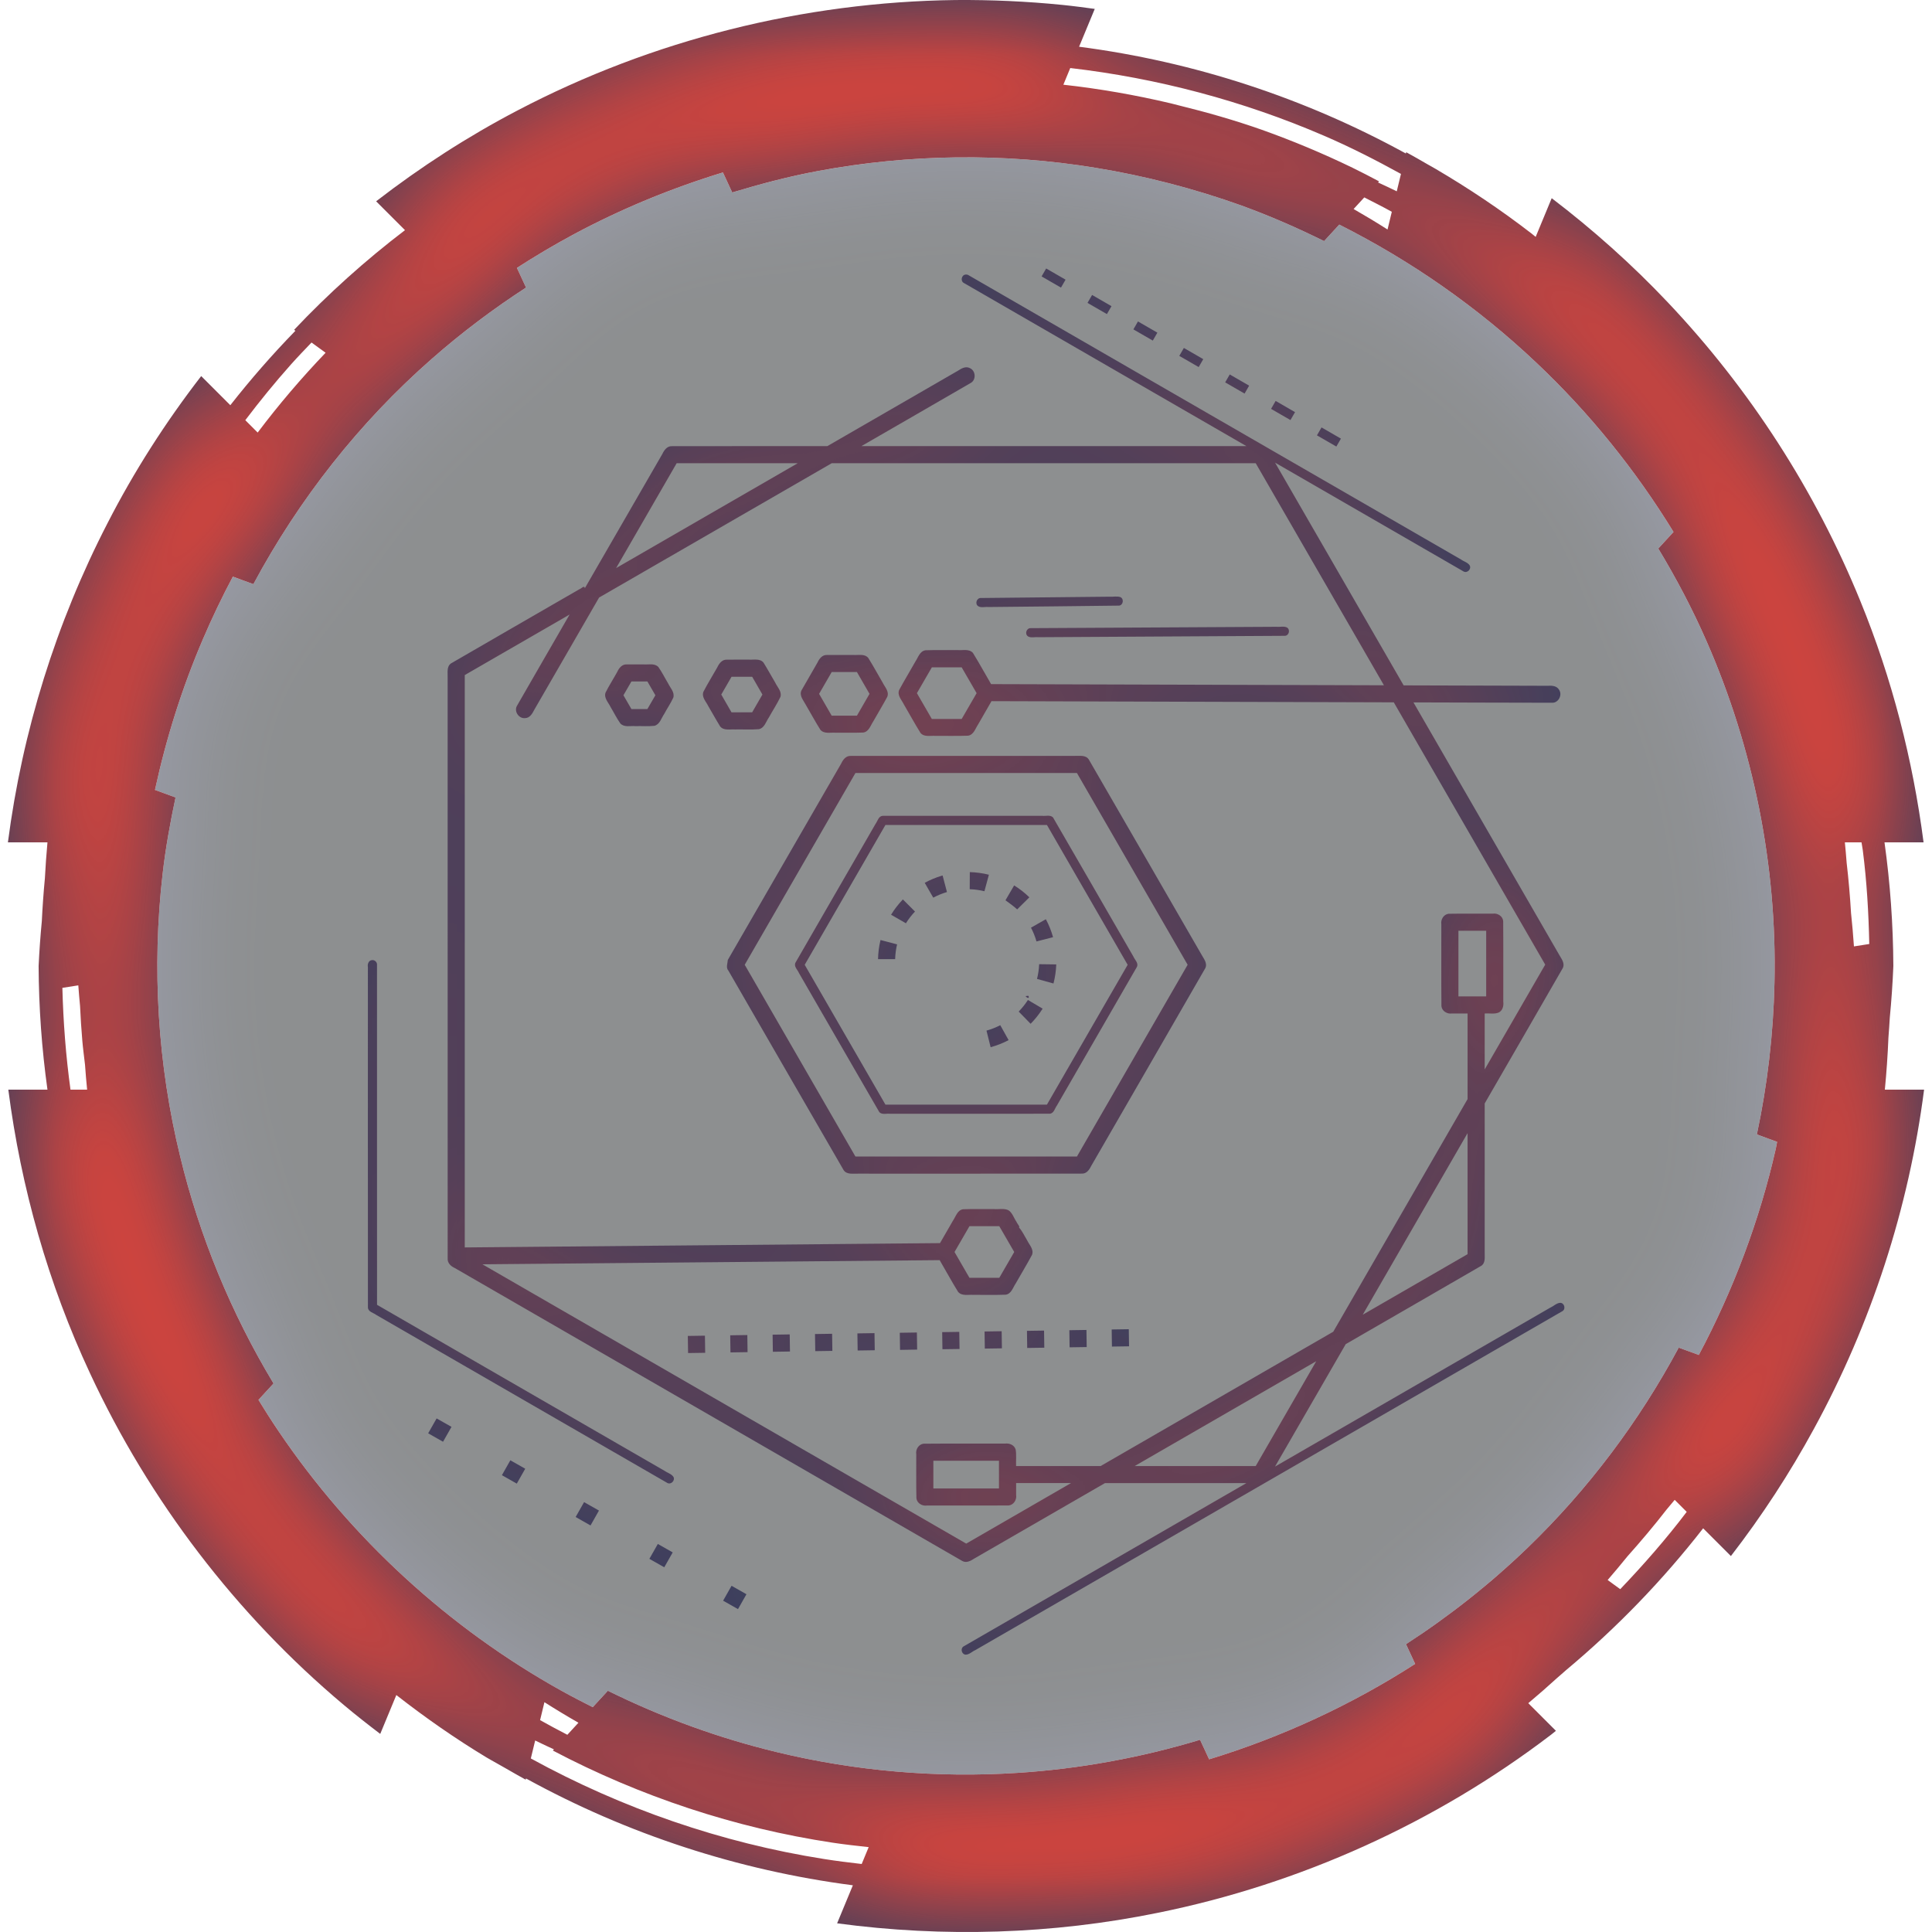
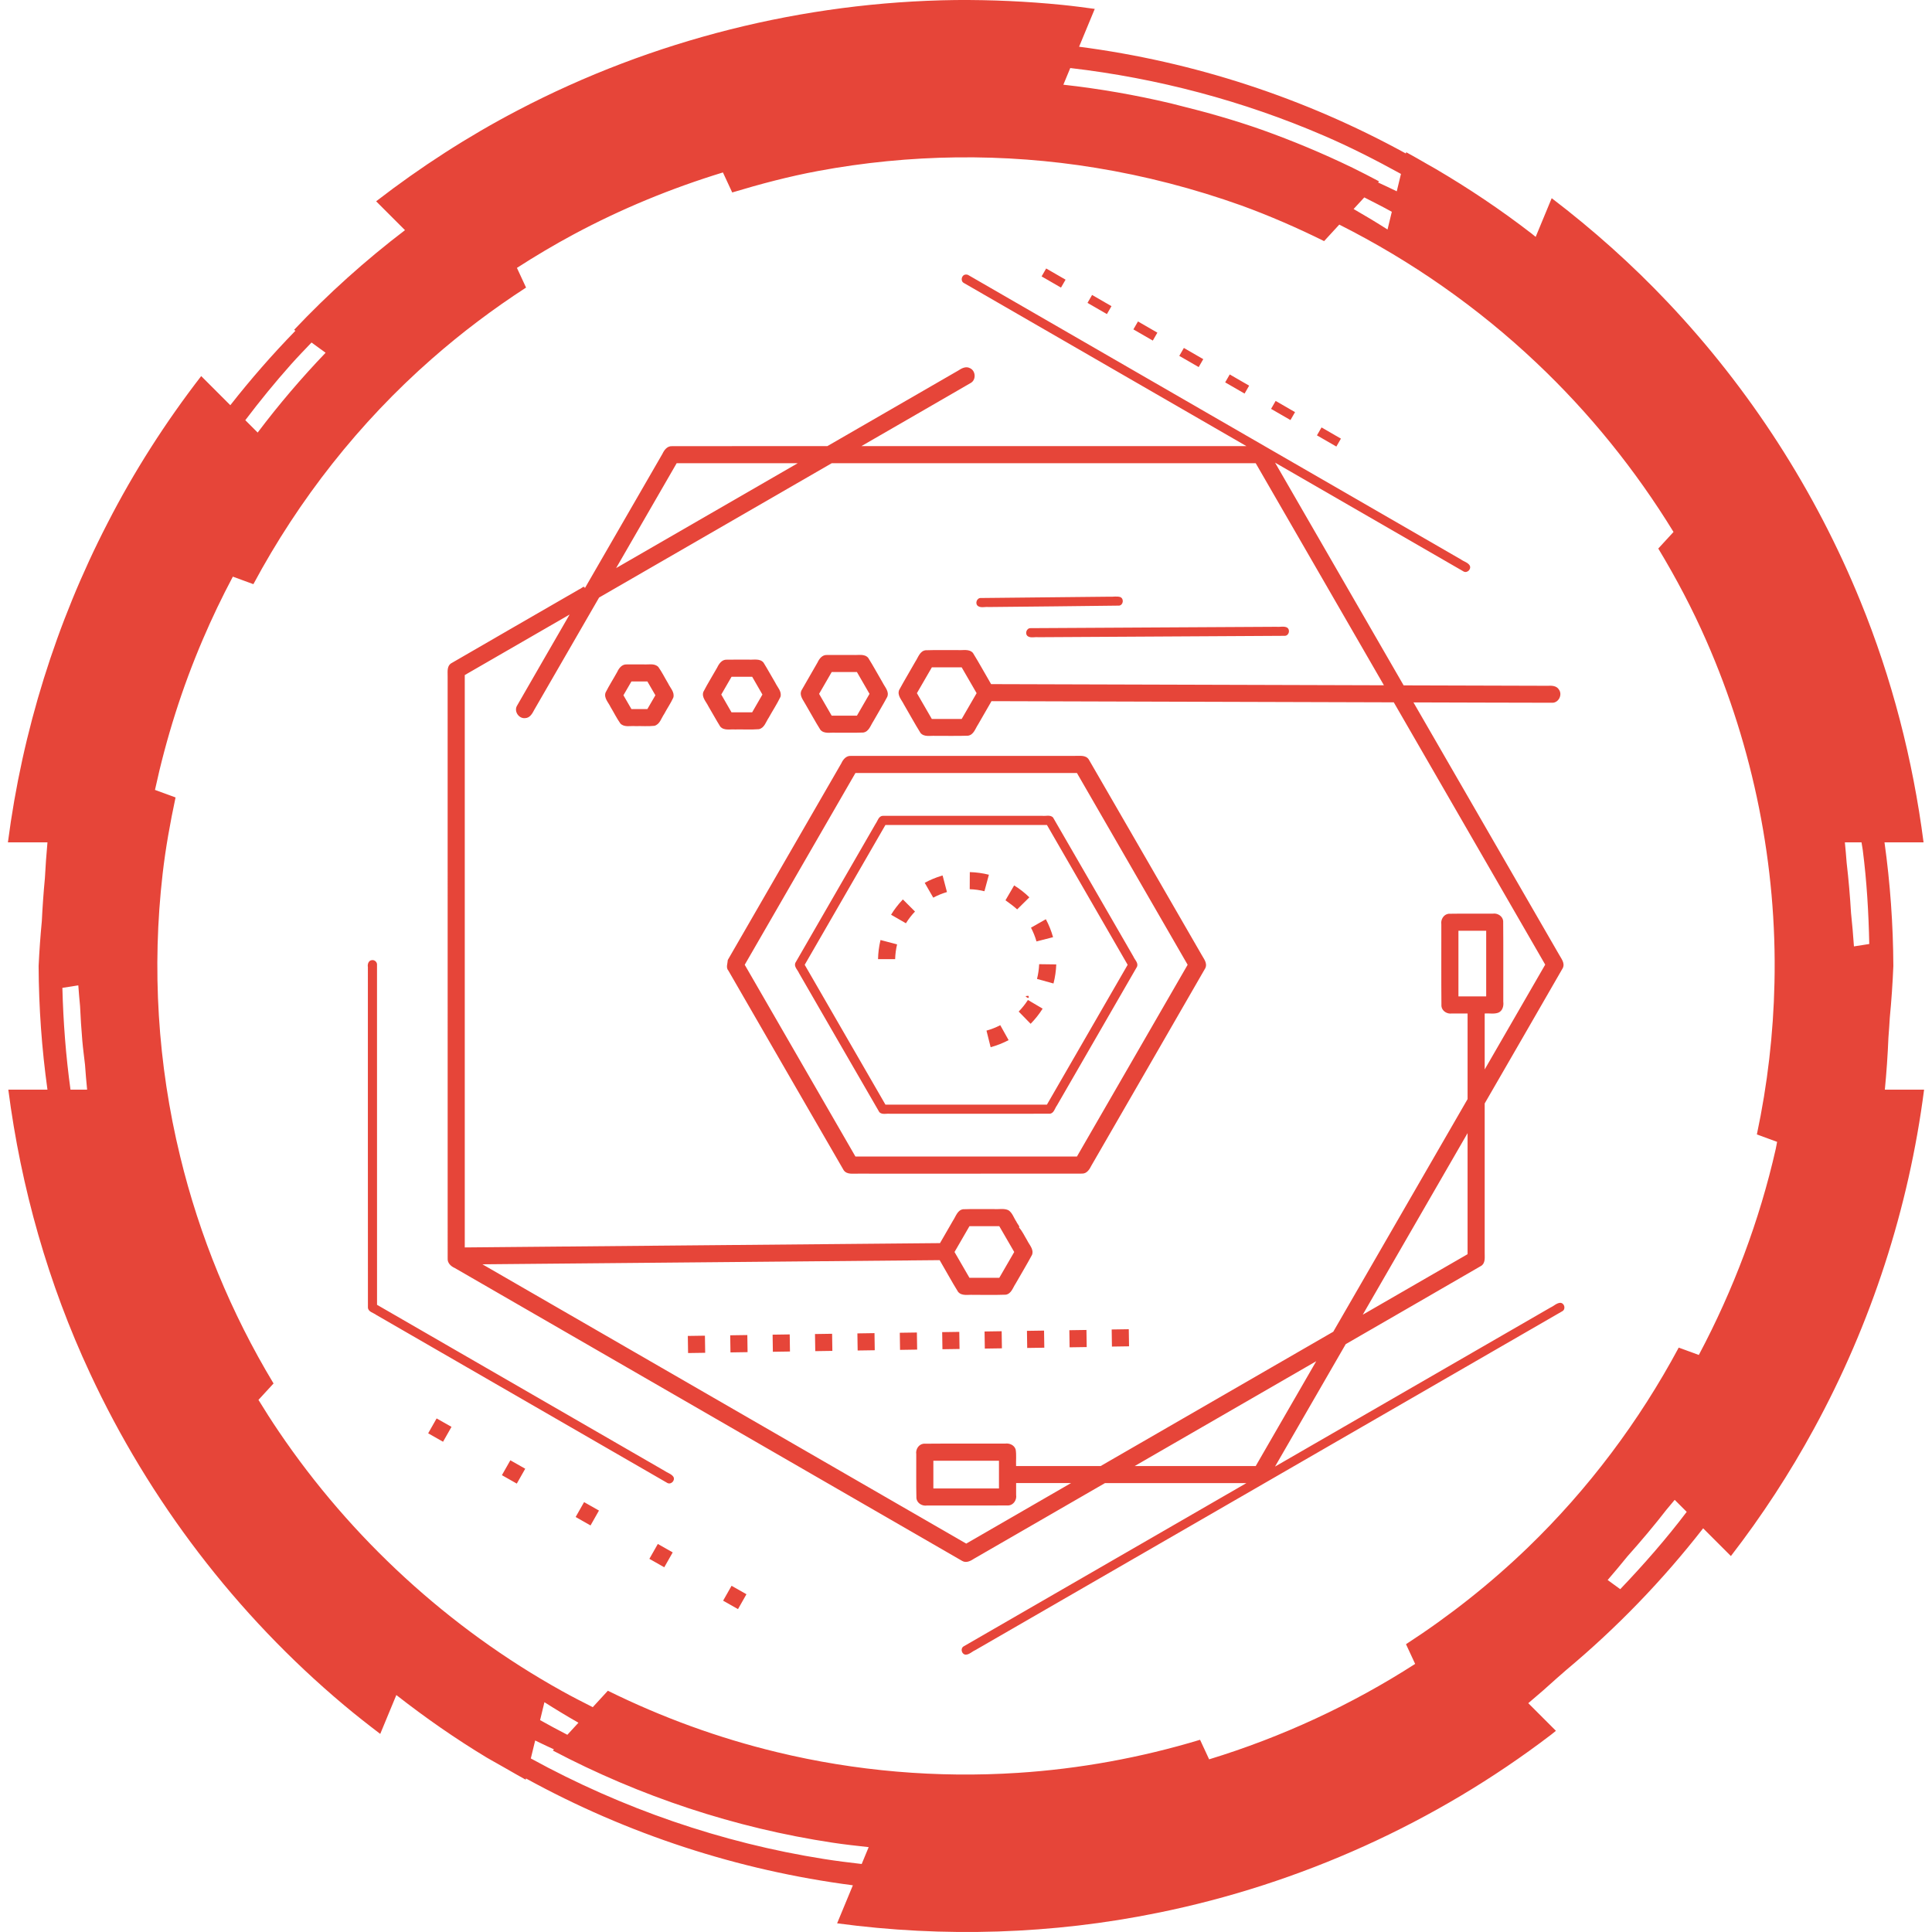
<svg xmlns="http://www.w3.org/2000/svg" width="512mm" height="512mm" viewBox="0 0 512 512" version="1.1" id="svg1">
  <defs id="defs1">
    <filter style="color-interpolation-filters:sRGB;" id="filter6" x="-0.073" y="-0.072" width="1.145" height="1.144">
      <feFlood result="flood" in="SourceGraphic" flood-opacity="1" flood-color="rgb(58,63,94)" id="feFlood4" />
      <feGaussianBlur result="blur" in="SourceGraphic" stdDeviation="15" id="feGaussianBlur4" />
      <feOffset result="offset" in="blur" dx="0" dy="0" id="feOffset4" />
      <feComposite result="comp1" operator="out" in="flood" in2="offset" id="feComposite5" />
      <feComposite result="comp2" operator="atop" in="comp1" in2="SourceGraphic" id="feComposite6" />
    </filter>
    <filter style="color-interpolation-filters:sRGB;" id="filter8" x="-0.086" y="-0.086" width="1.172" height="1.172">
      <feFlood result="flood" in="SourceGraphic" flood-opacity="1" flood-color="rgb(58,63,94)" id="feFlood6" />
      <feGaussianBlur result="blur" in="SourceGraphic" stdDeviation="15" id="feGaussianBlur6" />
      <feOffset result="offset" in="blur" dx="0" dy="0" id="feOffset6" />
      <feComposite result="comp1" operator="out" in="flood" in2="offset" id="feComposite7" />
      <feComposite result="comp2" operator="atop" in="comp1" in2="SourceGraphic" id="feComposite8" />
    </filter>
  </defs>
  <g id="g1" transform="matrix(1.02401,0,0,1.02401,-6.150875,-6.14421)">
-     <path id="path66" style="display:inline;opacity:0.5;fill:#1b1f21;fill-rule:evenodd;stroke-width:0.265;filter:url(#filter8)" d="m 253.606,46.73 c -12.046,0.143 -24.082,1.325 -35.929,3.532 -7.485,1.394 -14.87,3.347 -22.176,5.549 l -2.404,-5.18 c -13.345,4.084 -26.311,9.413 -38.613,16.016 -5.015,2.693 -9.913,5.602 -14.7,8.684 l 2.364,5.094 C 133.583,85.98 125.414,92.14 117.755,98.87 98.992,115.326 83.352,135.225 71.582,157.181 l -5.315,-1.945 c -2.819,5.308 -5.415,10.731 -7.773,16.253 -5.378,12.549 -9.491,25.612 -12.381,38.94 l 5.325,1.949 c -1.389,6.527 -2.58,13.095 -3.339,19.722 -2.824,24.413 -1.29,49.307 4.532,73.181 5,20.666 13.19,40.55 24.168,58.759 l -3.904,4.245 c 1.681,2.741 3.407,5.455 5.211,8.117 18.741,27.713 44.06,50.962 73.297,67.212 2.632,1.468 5.315,2.841 8.007,4.197 l 3.908,-4.25 c 13.95,6.883 28.644,12.252 43.768,15.893 20.349,4.926 41.475,6.714 62.37,5.356 15.929,-1.025 31.796,-3.929 47.122,-8.557 l 2.348,5.059 c 18.798,-5.754 36.788,-14.065 53.315,-24.697 l -2.367,-5.1 c 11.276,-7.313 21.859,-15.685 31.516,-24.997 15.633,-15.091 28.813,-32.643 39.062,-51.759 l 5.201,1.904 c 8.925,-16.796 15.717,-34.799 19.912,-53.328 0.136,-0.605 0.219,-1.219 0.35,-1.825 l -5.237,-1.917 c 2.744,-12.905 4.275,-26.067 4.557,-39.266 0.683,-30.282 -5.452,-60.764 -17.635,-88.507 -3.604,-8.225 -7.801,-16.175 -12.438,-23.859 l 3.943,-4.288 C 429.266,127.618 417.349,112.85 403.653,99.914 388.512,85.583 371.235,73.509 352.607,64.127 l -3.927,4.271 c -6.963,-3.447 -14.095,-6.554 -21.4,-9.213 -12.237,-4.371 -24.867,-7.66 -37.683,-9.747 -11.888,-1.953 -23.944,-2.85 -35.991,-2.707 z" />
-     <g id="g5" style="fill:#e64539;fill-opacity:1;stroke:none;stroke-width:1;stroke-dasharray:none;stroke-opacity:1;filter:url(#filter6)">
+     <path id="path66" style="display:none;opacity:0.5;fill:#1b1f21;fill-rule:evenodd;stroke-width:0.265" d="m 253.606,46.73 c -12.046,0.143 -24.082,1.325 -35.929,3.532 -7.485,1.394 -14.87,3.347 -22.176,5.549 l -2.404,-5.18 c -13.345,4.084 -26.311,9.413 -38.613,16.016 -5.015,2.693 -9.913,5.602 -14.7,8.684 l 2.364,5.094 C 133.583,85.98 125.414,92.14 117.755,98.87 98.992,115.326 83.352,135.225 71.582,157.181 l -5.315,-1.945 c -2.819,5.308 -5.415,10.731 -7.773,16.253 -5.378,12.549 -9.491,25.612 -12.381,38.94 l 5.325,1.949 c -1.389,6.527 -2.58,13.095 -3.339,19.722 -2.824,24.413 -1.29,49.307 4.532,73.181 5,20.666 13.19,40.55 24.168,58.759 l -3.904,4.245 c 1.681,2.741 3.407,5.455 5.211,8.117 18.741,27.713 44.06,50.962 73.297,67.212 2.632,1.468 5.315,2.841 8.007,4.197 l 3.908,-4.25 c 13.95,6.883 28.644,12.252 43.768,15.893 20.349,4.926 41.475,6.714 62.37,5.356 15.929,-1.025 31.796,-3.929 47.122,-8.557 l 2.348,5.059 c 18.798,-5.754 36.788,-14.065 53.315,-24.697 l -2.367,-5.1 c 11.276,-7.313 21.859,-15.685 31.516,-24.997 15.633,-15.091 28.813,-32.643 39.062,-51.759 l 5.201,1.904 c 8.925,-16.796 15.717,-34.799 19.912,-53.328 0.136,-0.605 0.219,-1.219 0.35,-1.825 l -5.237,-1.917 c 2.744,-12.905 4.275,-26.067 4.557,-39.266 0.683,-30.282 -5.452,-60.764 -17.635,-88.507 -3.604,-8.225 -7.801,-16.175 -12.438,-23.859 l 3.943,-4.288 C 429.266,127.618 417.349,112.85 403.653,99.914 388.512,85.583 371.235,73.509 352.607,64.127 l -3.927,4.271 c -6.963,-3.447 -14.095,-6.554 -21.4,-9.213 -12.237,-4.371 -24.867,-7.66 -37.683,-9.747 -11.888,-1.953 -23.944,-2.85 -35.991,-2.707 z" />
+     <g id="g5" style="fill:#e64539;fill-opacity:1;stroke:none;stroke-width:1;stroke-dasharray:none;stroke-opacity:1">
      <path id="path1-1" style="display:inline;fill:#e64539;fill-opacity:1;fill-rule:nonzero;stroke:none;stroke-width:0.007;stroke-dasharray:none;stroke-opacity:1;image-rendering:optimizeQuality;shape-rendering:geometricPrecision;text-rendering:geometricPrecision" class="fil0" d="m 275.568,77.533 c 1.673,0.966 3.345,1.932 5.018,2.898 0.395,-0.684 0.79,-1.368 1.186,-2.053 -1.673,-0.965 -3.346,-1.932 -5.02,-2.896 -0.395,0.684 -0.789,1.367 -1.184,2.051 z m -19.6,-0.479 c -1.12,0.014 -1.497,1.695 -0.498,2.193 24.369,14.074 48.744,28.139 73.115,42.211 -33.218,0 -66.436,0 -99.654,0 9.465,-5.475 18.95,-10.919 28.404,-16.412 1.344,-0.876 1.153,-3.126 -0.314,-3.77 -1.045,-0.569 -2.163,0.049 -3.041,0.632 -11.287,6.517 -22.575,13.032 -33.862,19.55 -13.409,0.009 -26.82,-0.018 -40.229,0.014 -1.226,-0.058 -1.996,1.016 -2.461,2.005 -6.686,11.58 -13.372,23.161 -20.059,34.741 -0.145,-0.878 -0.92,0.136 -1.4,0.262 -11.083,6.41 -22.189,12.786 -33.257,19.216 -1.175,0.851 -0.801,2.42 -0.857,3.658 0.004,50.115 -0.008,100.23 0.006,150.344 -0.082,1.169 0.85,2.027 1.837,2.458 43.768,25.264 87.529,50.542 131.303,75.798 1.083,0.652 2.262,-0.023 3.183,-0.628 11.265,-6.503 22.53,-13.006 33.795,-19.509 12.2,0 24.4,0 36.6,0 -24.403,14.095 -48.818,28.17 -73.215,42.275 -0.894,0.569 -0.464,2.111 0.598,2.129 0.922,-0.032 1.611,-0.809 2.427,-1.162 50.665,-29.258 101.348,-58.485 152.004,-87.758 0.893,-0.575 0.456,-2.122 -0.609,-2.135 -0.951,0.055 -1.67,0.844 -2.516,1.216 -23.763,13.72 -47.526,27.441 -71.289,41.161 6.099,-10.562 12.196,-21.125 18.297,-31.686 11.697,-6.767 23.419,-13.5 35.103,-20.284 1.153,-0.823 0.819,-2.353 0.861,-3.563 0,-12.814 0,-25.628 0,-38.442 6.737,-11.687 13.51,-23.354 20.223,-35.055 0.62,-1.336 -0.489,-2.521 -1.069,-3.632 -12.53,-21.701 -25.059,-43.402 -37.589,-65.103 12.017,0.025 24.034,0.086 36.051,0.092 1.586,-0.097 2.533,-2.119 1.602,-3.402 -0.616,-1.028 -1.903,-1.051 -2.959,-0.988 -12.412,-0.036 -24.824,-0.07 -37.236,-0.108 -11.093,-19.214 -22.185,-38.428 -33.277,-57.643 16.277,9.393 32.546,18.802 48.828,28.188 0.948,0.475 2.058,-0.676 1.531,-1.604 -0.5,-0.768 -1.506,-0.983 -2.22,-1.51 -42.532,-24.55 -85.054,-49.118 -127.592,-73.656 -0.176,-0.079 -0.372,-0.111 -0.564,-0.096 z m 31.482,7.334 c 1.673,0.966 3.347,1.931 5.02,2.898 0.395,-0.684 0.789,-1.367 1.184,-2.051 -1.673,-0.966 -3.346,-1.932 -5.02,-2.898 -0.395,0.684 -0.789,1.367 -1.184,2.051 z m 11.875,6.857 c 1.674,0.966 3.348,1.933 5.021,2.898 0.395,-0.684 0.789,-1.368 1.184,-2.053 -1.673,-0.966 -3.346,-1.932 -5.02,-2.898 -0.395,0.684 -0.79,1.368 -1.186,2.053 z m 11.877,6.857 c 1.673,0.965 3.346,1.93 5.02,2.895 0.395,-0.683 0.789,-1.366 1.184,-2.049 -1.673,-0.966 -3.345,-1.932 -5.018,-2.898 -0.395,0.684 -0.79,1.368 -1.186,2.053 z m 11.875,6.855 c 1.674,0.966 3.348,1.932 5.021,2.898 0.395,-0.683 0.789,-1.366 1.184,-2.049 -1.674,-0.967 -3.348,-1.934 -5.021,-2.9 -0.395,0.684 -0.789,1.367 -1.184,2.051 z m 11.877,6.857 c 1.673,0.965 3.346,1.932 5.02,2.896 0.395,-0.684 0.789,-1.367 1.184,-2.051 -1.673,-0.966 -3.345,-1.932 -5.018,-2.898 -0.395,0.684 -0.79,1.368 -1.186,2.053 z m 11.875,6.857 c 1.674,0.966 3.348,1.93 5.021,2.896 0.395,-0.684 0.789,-1.367 1.184,-2.051 -1.673,-0.966 -3.346,-1.932 -5.02,-2.898 -0.395,0.684 -0.79,1.368 -1.186,2.053 z m -125.428,7.207 c 36.527,0 73.053,0 109.58,0 11.063,19.156 22.122,38.314 33.184,57.471 -33.888,-0.099 -67.776,-0.197 -101.664,-0.299 -1.576,-2.684 -3.061,-5.428 -4.699,-8.07 -0.979,-1.111 -2.569,-0.638 -3.858,-0.738 -2.808,0.03 -5.624,-0.059 -8.427,0.045 -1.474,0.22 -1.889,1.845 -2.606,2.911 -1.384,2.455 -2.852,4.875 -4.203,7.361 -0.562,1.382 0.632,2.549 1.195,3.7 1.457,2.474 2.82,5.012 4.34,7.442 0.977,1.114 2.569,0.64 3.858,0.74 2.808,-0.03 5.624,0.059 8.427,-0.045 1.476,-0.219 1.887,-1.845 2.606,-2.911 1.156,-2.008 2.3,-4.015 3.472,-6.027 34.702,0.1 69.405,0.2 104.107,0.303 13.063,22.627 26.126,45.255 39.189,67.883 -5.221,9.042 -10.441,18.084 -15.662,27.125 0,-4.827 0,-9.655 0,-14.482 1.178,-0.09 2.429,0.213 3.555,-0.219 1.088,-0.47 1.392,-1.744 1.257,-2.821 -0.018,-6.971 0.036,-13.946 -0.027,-20.914 -0.154,-1.276 -1.491,-2.077 -2.711,-1.88 -3.805,0.018 -7.614,-0.036 -11.417,0.027 -1.277,0.153 -2.073,1.493 -1.88,2.711 0.018,7.069 -0.037,14.142 0.028,21.208 0.148,1.283 1.492,2.081 2.715,1.888 1.351,0 2.702,0 4.053,0 0,7.385 0,14.77 0,22.154 -11.588,20.068 -23.173,40.138 -34.762,60.205 -20.068,11.59 -40.139,23.175 -60.207,34.764 -7.293,0 -14.586,0 -21.879,0 -0.059,-1.418 0.126,-2.861 -0.104,-4.262 -0.33,-1.159 -1.608,-1.715 -2.737,-1.547 -7.036,0.018 -14.075,-0.037 -21.108,0.027 -1.279,0.151 -2.084,1.488 -1.886,2.711 0.027,3.799 -0.054,7.602 0.041,11.398 0.148,1.281 1.489,2.081 2.711,1.888 7.036,-0.008 14.073,0.016 21.109,-0.012 1.322,-0.101 2.196,-1.466 1.986,-2.727 0,-1.023 0,-2.047 0,-3.07 4.736,0 9.473,0 14.209,0 -9.041,5.222 -18.083,10.443 -27.125,15.664 -41.734,-24.095 -83.469,-48.189 -125.203,-72.283 39.443,-0.358 78.885,-0.718 118.328,-1.074 1.612,2.733 3.094,5.507 4.768,8.198 0.958,1.159 2.595,0.689 3.897,0.787 2.817,-0.031 5.643,0.062 8.455,-0.045 1.443,-0.24 1.834,-1.833 2.547,-2.879 1.408,-2.486 2.901,-4.93 4.246,-7.446 0.52,-1.418 -0.723,-2.584 -1.285,-3.77 -0.684,-1.112 -1.214,-2.327 -2.094,-3.305 0.332,-0.173 -0.513,-1.025 -0.656,-1.472 -0.694,-0.99 -1.028,-2.31 -2.084,-2.993 -1.154,-0.542 -2.482,-0.19 -3.713,-0.291 -2.68,0.031 -5.37,-0.062 -8.045,0.045 -1.443,0.241 -1.839,1.833 -2.55,2.881 -1.135,1.959 -2.256,3.925 -3.395,5.882 -40.997,0.37 -81.993,0.747 -122.99,1.117 0,-49.376 0,-98.753 0,-148.129 9.043,-5.223 18.088,-10.443 27.133,-15.664 -4.554,7.909 -9.144,15.799 -13.678,23.719 -0.711,1.434 0.586,3.277 2.176,3.088 1.231,-0.035 1.866,-1.198 2.358,-2.156 5.592,-9.683 11.181,-19.367 16.775,-29.049 20.068,-11.589 40.139,-23.174 60.207,-34.762 h 0.1 z m -39.975,0.006 c 10.342,0 20.684,0 31.025,0 -15.664,9.045 -31.329,18.089 -46.994,27.133 5.221,-9.044 10.441,-18.089 15.664,-27.133 0.102,0 0.203,0 0.305,0 z m 78.449,34.877 c -1.073,-0.075 -1.627,1.456 -0.762,2.088 0.781,0.531 1.801,0.145 2.683,0.248 11.287,-0.129 22.577,-0.203 33.862,-0.367 1.056,-0.16 1.272,-1.76 0.305,-2.199 -0.915,-0.305 -1.925,-0.034 -2.876,-0.109 -11.071,0.113 -22.141,0.227 -33.212,0.34 z m 12.891,7.803 c -1.091,-0.079 -1.635,1.483 -0.748,2.107 0.783,0.499 1.783,0.133 2.656,0.238 21.298,-0.124 42.597,-0.224 63.895,-0.363 1.049,-0.08 1.404,-1.616 0.5,-2.152 -0.821,-0.41 -1.798,-0.088 -2.682,-0.182 -21.207,0.117 -42.414,0.235 -63.621,0.352 z m -52.758,6.943 c -1.179,-0.055 -1.969,0.941 -2.411,1.912 -1.385,2.414 -2.824,4.897 -4.179,7.267 -0.628,1.365 0.538,2.567 1.118,3.704 1.278,2.156 2.455,4.379 3.794,6.495 0.984,1.109 2.57,0.639 3.862,0.738 2.407,-0.03 4.822,0.059 7.224,-0.045 1.475,-0.223 1.888,-1.843 2.606,-2.91 1.18,-2.108 2.461,-4.184 3.604,-6.326 0.562,-1.379 -0.632,-2.544 -1.195,-3.693 -1.259,-2.126 -2.42,-4.319 -3.74,-6.404 -0.978,-1.116 -2.574,-0.645 -3.866,-0.744 -2.272,0.004 -4.545,-0.008 -6.818,0.006 z m -25.92,1.215 c -1.225,-0.057 -1.996,1.016 -2.459,2.005 -1.183,2.118 -2.493,4.172 -3.596,6.329 -0.488,1.4 0.732,2.539 1.284,3.705 1.035,1.741 2.004,3.53 3.072,5.251 0.943,1.128 2.523,0.679 3.795,0.768 2.074,-0.044 4.159,0.09 6.225,-0.07 1.44,-0.309 1.816,-1.923 2.551,-2.986 0.998,-1.8 2.141,-3.53 3.03,-5.383 0.397,-1.41 -0.817,-2.516 -1.363,-3.693 -1.02,-1.714 -1.973,-3.476 -3.025,-5.17 -0.944,-1.129 -2.523,-0.682 -3.795,-0.77 -1.906,0.009 -3.813,-0.018 -5.718,0.014 z m -25.918,1.227 c -1.177,-0.052 -1.97,0.941 -2.411,1.912 -0.987,1.797 -2.111,3.537 -3.039,5.381 -0.479,1.398 0.735,2.538 1.286,3.706 0.862,1.423 1.594,2.942 2.555,4.295 1.02,1.057 2.599,0.558 3.895,0.674 1.637,-0.048 3.289,0.1 4.917,-0.08 1.416,-0.382 1.769,-1.982 2.518,-3.051 0.746,-1.413 1.7,-2.779 2.369,-4.25 0.4,-1.409 -0.811,-2.521 -1.357,-3.698 -0.849,-1.4 -1.567,-2.896 -2.516,-4.225 -1.022,-1.053 -2.597,-0.555 -3.892,-0.671 -1.442,0.004 -2.884,-0.008 -4.325,0.006 z m 79.301,0.76 c 2.472,0 4.944,0 7.416,0 1.3,2.249 2.568,4.428 3.865,6.68 -1.285,2.233 -2.577,4.452 -3.867,6.682 -2.574,0 -5.147,0 -7.721,0 -1.289,-2.227 -2.581,-4.452 -3.865,-6.682 1.285,-2.233 2.578,-4.45 3.867,-6.68 0.102,0 0.203,0 0.305,0 z m -25.918,1.215 c 2.074,0 4.148,0 6.223,0 1.08,1.885 2.179,3.76 3.26,5.645 -1.083,1.889 -2.176,3.758 -3.26,5.645 -2.177,0 -4.354,0 -6.531,0 -1.081,-1.885 -2.177,-3.761 -3.26,-5.645 1.083,-1.889 2.177,-3.758 3.262,-5.645 0.102,0 0.204,0 0.307,0 z m -25.92,1.221 c 1.679,0 3.358,0 5.037,0 0.889,1.54 1.761,3.07 2.648,4.602 -0.893,1.53 -1.765,3.071 -2.658,4.602 -1.781,0 -3.561,0 -5.342,0 -0.889,-1.54 -1.765,-3.068 -2.648,-4.602 0.888,-1.533 1.767,-3.07 2.658,-4.602 0.102,0 0.203,0 0.305,0 z m -25.912,1.219 c 1.277,0 2.553,0 3.83,0 0.689,1.19 1.383,2.376 2.068,3.568 -0.684,1.199 -1.38,2.374 -2.07,3.566 -1.378,0 -2.755,0 -4.133,0 -0.689,-1.189 -1.383,-2.375 -2.068,-3.566 0.685,-1.197 1.376,-2.378 2.068,-3.568 0.102,0 0.203,0 0.305,0 z m 56.432,19.262 c -1.178,-0.053 -1.97,0.941 -2.411,1.912 -9.795,16.967 -19.591,33.934 -29.386,50.9 -0.042,0.931 -0.555,1.976 0.17,2.783 9.943,17.203 19.855,34.425 29.817,51.615 0.838,1.215 2.435,0.851 3.687,0.901 19.34,-0.008 38.681,0.017 58.02,-0.013 1.233,0.021 1.932,-1.106 2.411,-2.079 9.824,-17.036 19.684,-34.053 29.485,-51.102 0.618,-1.339 -0.499,-2.522 -1.077,-3.634 -9.706,-16.794 -19.383,-33.609 -29.108,-50.39 -0.814,-1.182 -2.365,-0.865 -3.588,-0.9 -19.34,0.004 -38.681,-0.008 -58.02,0.006 z m 1.543,4.422 c 19.005,0 38.01,0 57.016,0 9.552,16.543 19.101,33.087 28.652,49.631 -9.551,16.543 -19.1,33.088 -28.652,49.631 -19.107,0 -38.214,0 -57.32,0 -9.553,-16.543 -19.102,-33.087 -28.654,-49.631 9.555,-16.543 19.099,-33.089 28.654,-49.631 0.102,0 0.203,0 0.305,0 z m 6.814,11.09 c -1.129,0.01 -1.364,1.335 -1.912,2.074 -6.922,12.001 -13.862,23.993 -20.773,36 -0.368,0.997 0.616,1.786 0.968,2.635 6.933,11.992 13.839,24.005 20.789,35.984 0.737,0.732 1.885,0.288 2.808,0.41 13.766,-0.009 27.533,0.018 41.297,-0.013 1.092,-0.102 1.295,-1.411 1.859,-2.145 6.906,-11.973 13.831,-23.935 20.725,-35.914 0.384,-0.998 -0.61,-1.794 -0.962,-2.645 -6.933,-11.991 -13.837,-24.002 -20.788,-35.98 -0.735,-0.739 -1.888,-0.291 -2.812,-0.414 -13.733,0.005 -27.467,-0.01 -41.2,0.008 z m 0.947,2.363 c 13.831,0 27.661,0 41.492,0 6.965,12.061 13.927,24.124 20.891,36.186 -6.964,12.061 -13.926,24.123 -20.891,36.184 -13.932,0 -27.865,0 -41.797,0 -6.965,-12.06 -13.927,-24.123 -20.891,-36.184 6.967,-12.06 13.928,-24.123 20.891,-36.186 0.102,0 0.203,0 0.305,0 z m 21.508,16.621 c 1.283,0.043 2.562,0.219 3.809,0.525 0.385,-1.424 0.771,-2.848 1.156,-4.271 -1.585,-0.398 -3.26,-0.632 -4.939,-0.68 -0.008,1.475 -0.017,2.951 -0.025,4.426 z m -7.232,-3.49 c -1.529,0.461 -3.014,1.07 -4.414,1.838 0.736,1.28 1.471,2.56 2.207,3.84 1.131,-0.6 2.321,-1.092 3.551,-1.451 -0.376,-1.428 -0.753,-2.857 -1.129,-4.285 -0.072,0.019 -0.143,0.039 -0.215,0.059 z m 16.486,6.361 c 1.037,0.746 2.079,1.495 3.025,2.355 1.053,-1.041 2.107,-2.082 3.16,-3.123 -1.193,-1.17 -2.52,-2.204 -3.939,-3.084 -0.749,1.284 -1.497,2.568 -2.246,3.852 z m -26.699,-0.066 c -1.092,1.167 -2.074,2.438 -2.906,3.803 1.281,0.736 2.561,1.473 3.842,2.209 0.676,-1.088 1.462,-2.109 2.348,-3.035 -1.044,-1.044 -2.089,-2.089 -3.133,-3.133 -0.05,0.052 -0.1,0.104 -0.15,0.156 z m 33.301,7.15 c 0.593,1.136 1.076,2.331 1.426,3.564 1.429,-0.367 2.858,-0.733 4.287,-1.1 -0.446,-1.612 -1.074,-3.174 -1.863,-4.648 -1.283,0.728 -2.566,1.456 -3.85,2.184 z m 111.154,0.803 c 2.217,0 4.435,0 6.652,0 0,5.66 0,11.32 0,16.98 -2.394,0 -4.788,0 -7.182,0 0,-5.66 0,-11.32 0,-16.98 0.176,0 0.353,0 0.529,0 z m -150.145,2.611 c -0.359,1.549 -0.557,3.136 -0.59,4.727 1.475,0 2.951,0 4.426,0 0.036,-1.285 0.208,-2.565 0.502,-3.816 -1.428,-0.376 -2.855,-0.753 -4.283,-1.129 -0.018,0.073 -0.036,0.146 -0.055,0.219 z m -131.561,4.984 c -0.878,0.066 -1.199,1.047 -1.055,1.799 0.008,29.385 -0.016,58.771 0.012,88.156 0.102,1.095 1.413,1.298 2.148,1.863 25.124,14.501 50.239,29.018 75.369,43.508 0.952,0.482 2.067,-0.682 1.535,-1.611 -0.533,-0.782 -1.562,-1.013 -2.305,-1.556 -24.797,-14.318 -49.594,-28.633 -74.39,-42.952 -0.005,-29.389 0.01,-58.779 -0.008,-88.168 -0.063,-0.634 -0.673,-1.122 -1.307,-1.039 z m 172.664,1.139 c -0.059,1.257 -0.244,2.508 -0.551,3.729 1.421,0.394 2.842,0.788 4.264,1.182 0.42,-1.626 0.658,-3.309 0.717,-4.939 -1.476,-0.019 -2.952,-0.038 -4.428,-0.057 z m -3.518,8.18 c 0.459,0.622 1.142,0.618 0.711,-0.089 -0.237,0.03 -0.474,0.059 -0.711,0.089 z m 0.576,1.053 c -0.684,1.056 -1.473,2.043 -2.35,2.945 1.029,1.054 2.059,2.108 3.088,3.162 1.17,-1.191 2.22,-2.504 3.109,-3.918 -1.27,-0.75 -2.54,-1.5 -3.811,-2.25 z m -7.188,6.508 c -1.117,0.569 -2.288,1.03 -3.496,1.365 0.357,1.431 0.715,2.862 1.072,4.293 1.611,-0.439 3.177,-1.051 4.652,-1.832 -0.719,-1.288 -1.439,-2.576 -2.158,-3.863 z m 121.008,29.867 c 0,9.786 0,19.572 0,29.357 -9.043,5.222 -18.087,10.441 -27.131,15.662 9.043,-15.665 18.087,-31.33 27.131,-46.994 0,0.658 0,1.316 0,1.975 z m -128.607,22.111 c 2.471,0 4.943,0 7.414,0 1.292,2.229 2.583,4.445 3.867,6.68 -1.283,2.23 -2.576,4.453 -3.865,6.68 -2.574,0 -5.147,0 -7.721,0 -1.291,-2.229 -2.582,-4.445 -3.865,-6.68 1.284,-2.229 2.577,-4.453 3.865,-6.68 0.102,0 0.203,0 0.305,0 z m 36.502,26.73 c 0.022,1.475 0.044,2.951 0.066,4.426 1.476,-0.022 2.952,-0.044 4.428,-0.066 -0.023,-1.475 -0.046,-2.951 -0.068,-4.426 -1.475,0.022 -2.951,0.044 -4.426,0.066 z m -10.957,0.191 c 0.022,1.476 0.044,2.952 0.066,4.428 1.476,-0.022 2.952,-0.044 4.428,-0.066 -0.023,-1.476 -0.046,-2.952 -0.068,-4.428 -1.475,0.022 -2.951,0.044 -4.426,0.066 z m -10.971,0.164 c 0.022,1.476 0.044,2.952 0.066,4.428 1.475,-0.022 2.951,-0.044 4.426,-0.066 -0.022,-1.476 -0.044,-2.952 -0.066,-4.428 -1.475,0.022 -2.951,0.044 -4.426,0.066 z m -10.971,0.166 c 0.022,1.475 0.044,2.951 0.066,4.426 1.475,-0.022 2.951,-0.044 4.426,-0.066 -0.022,-1.476 -0.044,-2.952 -0.066,-4.428 -1.475,0.023 -2.951,0.046 -4.426,0.068 z M 249.84,350.75 c 0.022,1.475 0.044,2.951 0.066,4.426 1.475,-0.022 2.951,-0.044 4.426,-0.066 -0.022,-1.475 -0.044,-2.951 -0.066,-4.426 -1.475,0.022 -2.951,0.044 -4.426,0.066 z m -10.971,0.164 c 0.022,1.476 0.044,2.952 0.066,4.428 1.475,-0.023 2.951,-0.046 4.426,-0.068 -0.022,-1.475 -0.044,-2.951 -0.066,-4.426 -1.475,0.022 -2.951,0.044 -4.426,0.066 z m -10.971,0.164 c 0.022,1.476 0.044,2.952 0.066,4.428 1.475,-0.022 2.951,-0.044 4.426,-0.066 -0.022,-1.476 -0.044,-2.952 -0.066,-4.428 -1.475,0.022 -2.951,0.044 -4.426,0.066 z m -10.973,0.166 c 0.023,1.475 0.046,2.951 0.068,4.426 1.475,-0.022 2.951,-0.044 4.426,-0.066 -0.022,-1.476 -0.044,-2.952 -0.066,-4.428 -1.476,0.023 -2.952,0.046 -4.428,0.068 z m -10.971,0.164 c 0.023,1.475 0.046,2.951 0.068,4.426 1.475,-0.022 2.951,-0.044 4.426,-0.066 -0.022,-1.475 -0.044,-2.951 -0.066,-4.426 -1.476,0.022 -2.952,0.044 -4.428,0.066 z m -10.971,0.164 c 0.022,1.476 0.044,2.952 0.066,4.428 1.476,-0.023 2.952,-0.046 4.428,-0.068 -0.022,-1.475 -0.044,-2.951 -0.066,-4.426 -1.476,0.022 -2.952,0.044 -4.428,0.066 z m -10.971,0.164 c 0.022,1.476 0.044,2.952 0.066,4.428 1.476,-0.022 2.952,-0.044 4.428,-0.066 -0.022,-1.476 -0.044,-2.952 -0.066,-4.428 -1.476,0.022 -2.952,0.044 -4.428,0.066 z m 161.646,8.252 c -4.893,8.474 -9.784,16.95 -14.678,25.424 -10.443,0 -20.887,0 -31.33,0 15.664,-9.045 31.329,-18.089 46.994,-27.133 -0.329,0.57 -0.658,1.139 -0.986,1.709 z m -228.842,16.947 c 1.283,0.728 2.566,1.456 3.85,2.184 0.729,-1.283 1.457,-2.566 2.186,-3.85 -1.283,-0.729 -2.566,-1.457 -3.85,-2.186 -0.729,1.284 -1.457,2.568 -2.186,3.852 z m 19.082,10.834 c 1.284,0.728 2.568,1.456 3.852,2.184 0.728,-1.283 1.456,-2.566 2.184,-3.85 -1.283,-0.729 -2.566,-1.457 -3.85,-2.186 -0.729,1.284 -1.457,2.568 -2.186,3.852 z m 112.188,-3.738 c 5.484,0 10.967,0 16.451,0 0,2.394 0,4.788 0,7.182 -5.66,0 -11.32,0 -16.98,0 0,-2.394 0,-4.788 0,-7.182 0.176,0 0.353,0 0.529,0 z m -93.105,14.564 c 1.284,0.729 2.568,1.457 3.852,2.186 0.728,-1.284 1.456,-2.568 2.184,-3.852 -1.283,-0.729 -2.566,-1.457 -3.85,-2.186 -0.729,1.284 -1.457,2.568 -2.186,3.852 z m 19.084,10.826 c 1.283,0.729 2.566,1.457 3.85,2.186 0.729,-1.283 1.457,-2.566 2.186,-3.85 -1.284,-0.729 -2.568,-1.457 -3.852,-2.186 -0.728,1.283 -1.456,2.566 -2.184,3.85 z M 193.148,420.25 c 1.283,0.728 2.566,1.456 3.85,2.184 0.729,-1.283 1.457,-2.566 2.186,-3.85 -1.284,-0.729 -2.568,-1.457 -3.852,-2.186 -0.728,1.284 -1.456,2.568 -2.184,3.852 z" />
      <path id="path1" style="display:inline;fill:#e64539;fill-opacity:1;fill-rule:evenodd;stroke:none;stroke-width:1;stroke-dasharray:none;stroke-opacity:1" d="M 253.313,6.008 C 213.996,6.493 174.813,16.309 139.979,34.562 127.096,41.292 114.851,49.211 103.349,58.095 l 7.469,7.469 C 100.573,73.368 90.97,81.999 82.122,91.357 l 0.336,0.245 a 240,240 0 0 0 -16.846,19.264 l -7.536,-7.536 C 48.86,115.254 40.698,127.99 33.826,141.41 20.535,167.168 11.779,195.258 8.054,224 H 18.289 a 240,240 0 0 0 -0.664,9.281 c -0.354,3.698 -0.613,7.403 -0.795,11.114 a 240,240 0 0 0 -0.83,11.605 240,240 0 0 0 2.289,32 H 8.159 c 3.277,25.37 10.334,50.251 21.159,73.433 15.304,32.909 37.84,62.449 65.646,85.79 3.076,2.592 6.247,5.068 9.446,7.508 l 4.166,-10.057 a 240,240 0 0 0 0.054,0.037 c 7.469,5.836 15.253,11.267 23.372,16.162 0.771,0.467 1.572,0.879 2.35,1.333 a 240,240 0 0 0 2.611,1.481 c 1.7,0.96 3.376,1.96 5.093,2.888 l 0.075,-0.313 a 240,240 0 0 0 84.596,27.646 l -4.076,9.841 c 27.554,3.708 55.729,2.844 82.975,-2.715 36.828,-7.445 71.94,-23.305 101.811,-46.11 0.421,-0.32 0.818,-0.671 1.237,-0.994 l -7.153,-7.153 a 240,240 0 0 0 7.475,-6.537 c 0.784,-0.651 1.524,-1.351 2.3,-2.012 a 240,240 0 0 0 35.48,-36.707 l 7.181,7.181 c 8.027,-10.399 15.235,-21.43 21.511,-32.974 14.819,-27.143 24.533,-57.059 28.485,-87.729 h -10.155 a 240,240 0 0 0 0.927,-13.476 c 0.134,-1.717 0.257,-3.434 0.354,-5.154 a 240,240 0 0 0 0.92,-13.371 240,240 0 0 0 -2.289,-32 h 10.108 C 501.048,202.594 495.627,181.532 487.457,161.552 475.826,132.996 458.828,106.65 437.634,84.253 428.378,74.46 418.295,65.462 407.582,57.29 l -4.148,10.014 c -0.359,-0.28 -0.7,-0.581 -1.06,-0.859 -7.951,-6.144 -16.315,-11.741 -24.982,-16.824 a 240,240 0 0 0 -1.952,-1.106 c -1.831,-1.052 -3.655,-2.117 -5.513,-3.122 l -0.081,0.335 A 240,240 0 0 0 285.271,18.093 l 4.055,-9.789 C 286.54,7.93 283.754,7.552 280.957,7.272 271.774,6.35 262.542,5.935 253.313,6.008 Z m 29.674,17.599 c 22.567,2.623 44.76,8.505 65.613,17.496 6.835,2.938 13.459,6.321 19.971,9.905 l -1.087,4.502 a 229.917,229.917 0 0 0 -4.846,-2.29 l 0.263,-0.286 c -2.283,-1.202 -4.566,-2.407 -6.889,-3.531 -7.626,-3.693 -15.454,-6.964 -23.434,-9.813 -7.062,-2.486 -14.268,-4.539 -21.539,-6.325 a 229.917,229.917 0 0 0 -2.006,-0.513 c -9.172,-2.166 -18.466,-3.795 -27.832,-4.831 z m -29.381,23.123 c 12.046,-0.143 24.102,0.754 35.991,2.707 12.816,2.087 25.446,5.376 37.683,9.747 7.304,2.659 14.436,5.767 21.4,9.213 l 3.927,-4.271 c 18.628,9.382 35.906,21.456 51.047,35.787 13.696,12.936 25.612,27.704 35.452,43.758 l -3.943,4.288 c 4.637,7.684 8.834,15.634 12.438,23.859 12.183,27.743 18.318,58.225 17.635,88.507 -0.282,13.199 -1.813,26.361 -4.557,39.266 l 5.237,1.917 c -0.131,0.606 -0.213,1.22 -0.35,1.825 -4.195,18.529 -10.987,36.532 -19.912,53.328 l -5.201,-1.904 c -10.249,19.116 -23.429,36.668 -39.062,51.759 -9.657,9.312 -20.24,17.683 -31.516,24.997 l 2.367,5.1 c -16.527,10.632 -34.517,18.943 -53.315,24.697 l -2.348,-5.059 c -15.326,4.628 -31.193,7.532 -47.122,8.557 -20.896,1.358 -42.021,-0.43 -62.37,-5.356 -15.124,-3.641 -29.819,-9.009 -43.768,-15.893 l -3.908,4.25 c -2.692,-1.355 -5.376,-2.729 -8.007,-4.197 -29.237,-16.249 -54.557,-39.499 -73.297,-67.212 -1.804,-2.662 -3.53,-5.376 -5.211,-8.117 l 3.904,-4.245 c -10.978,-18.208 -19.168,-38.093 -24.168,-58.759 -5.821,-23.874 -7.355,-48.768 -4.532,-73.181 0.76,-6.627 1.951,-13.194 3.339,-19.722 l -5.325,-1.949 c 2.89,-13.327 7.003,-26.39 12.381,-38.94 2.358,-5.521 4.954,-10.945 7.773,-16.253 l 5.315,1.945 c 11.77,-21.956 27.41,-41.854 46.173,-58.311 7.659,-6.73 15.827,-12.889 24.393,-18.445 l -2.364,-5.094 c 4.787,-3.082 9.685,-5.991 14.7,-8.684 12.302,-6.603 25.268,-11.931 38.613,-16.016 l 2.404,5.18 c 7.306,-2.202 14.692,-4.155 22.176,-5.549 11.847,-2.207 23.882,-3.389 35.929,-3.532 z m 105.473,10.359 c 2.378,1.235 4.79,2.406 7.123,3.725 l -1.106,4.581 A 220.337,220.337 0 0 0 356.316,60.093 Z M 86.63,94.642 90.27,97.294 c -6.255,6.536 -12.136,13.425 -17.579,20.651 l -3.202,-3.202 c 3.743,-4.945 7.663,-9.754 11.785,-14.386 1.737,-1.951 3.552,-3.828 5.356,-5.716 z M 483.451,224 h 4.308 c 0.093,0.669 0.238,1.327 0.325,1.998 1.038,8.051 1.51,16.174 1.683,24.306 l -3.966,0.622 a 229.917,229.917 0 0 0 -0.754,-8.649 c -0.258,-4.335 -0.627,-8.66 -1.132,-12.973 a 229.917,229.917 0 0 0 -0.463,-5.305 z M 26.271,261.007 a 229.917,229.917 0 0 0 0.455,5.379 c 0.135,2.986 0.327,5.97 0.584,8.95 0.176,2.075 0.465,4.137 0.697,6.206 a 229.917,229.917 0 0 0 0.546,6.457 H 24.252 c -1.207,-8.732 -1.875,-17.532 -2.102,-26.346 z m 413.141,133.149 3.109,3.109 c -5.317,7.019 -11.126,13.643 -17.203,20.01 l -3.257,-2.373 a 229.917,229.917 0 0 0 5.09,-6.086 c 3.529,-3.953 6.946,-8.002 10.195,-12.189 a 229.917,229.917 0 0 0 2.066,-2.471 z m -292.511,52.366 a 220.337,220.337 0 0 0 8.804,5.316 l -2.869,3.12 c -2.369,-1.233 -4.73,-2.482 -7.055,-3.795 z m -2.395,9.914 a 229.917,229.917 0 0 0 4.858,2.296 l -0.28,0.304 c 22.586,11.891 47.149,20.037 72.392,23.842 3.102,0.473 6.223,0.81 9.342,1.154 l -1.808,4.364 c -3.261,-0.378 -6.52,-0.778 -9.762,-1.294 -26.539,-4.185 -52.307,-13.094 -75.866,-26.02 z" />
    </g>
  </g>
</svg>
